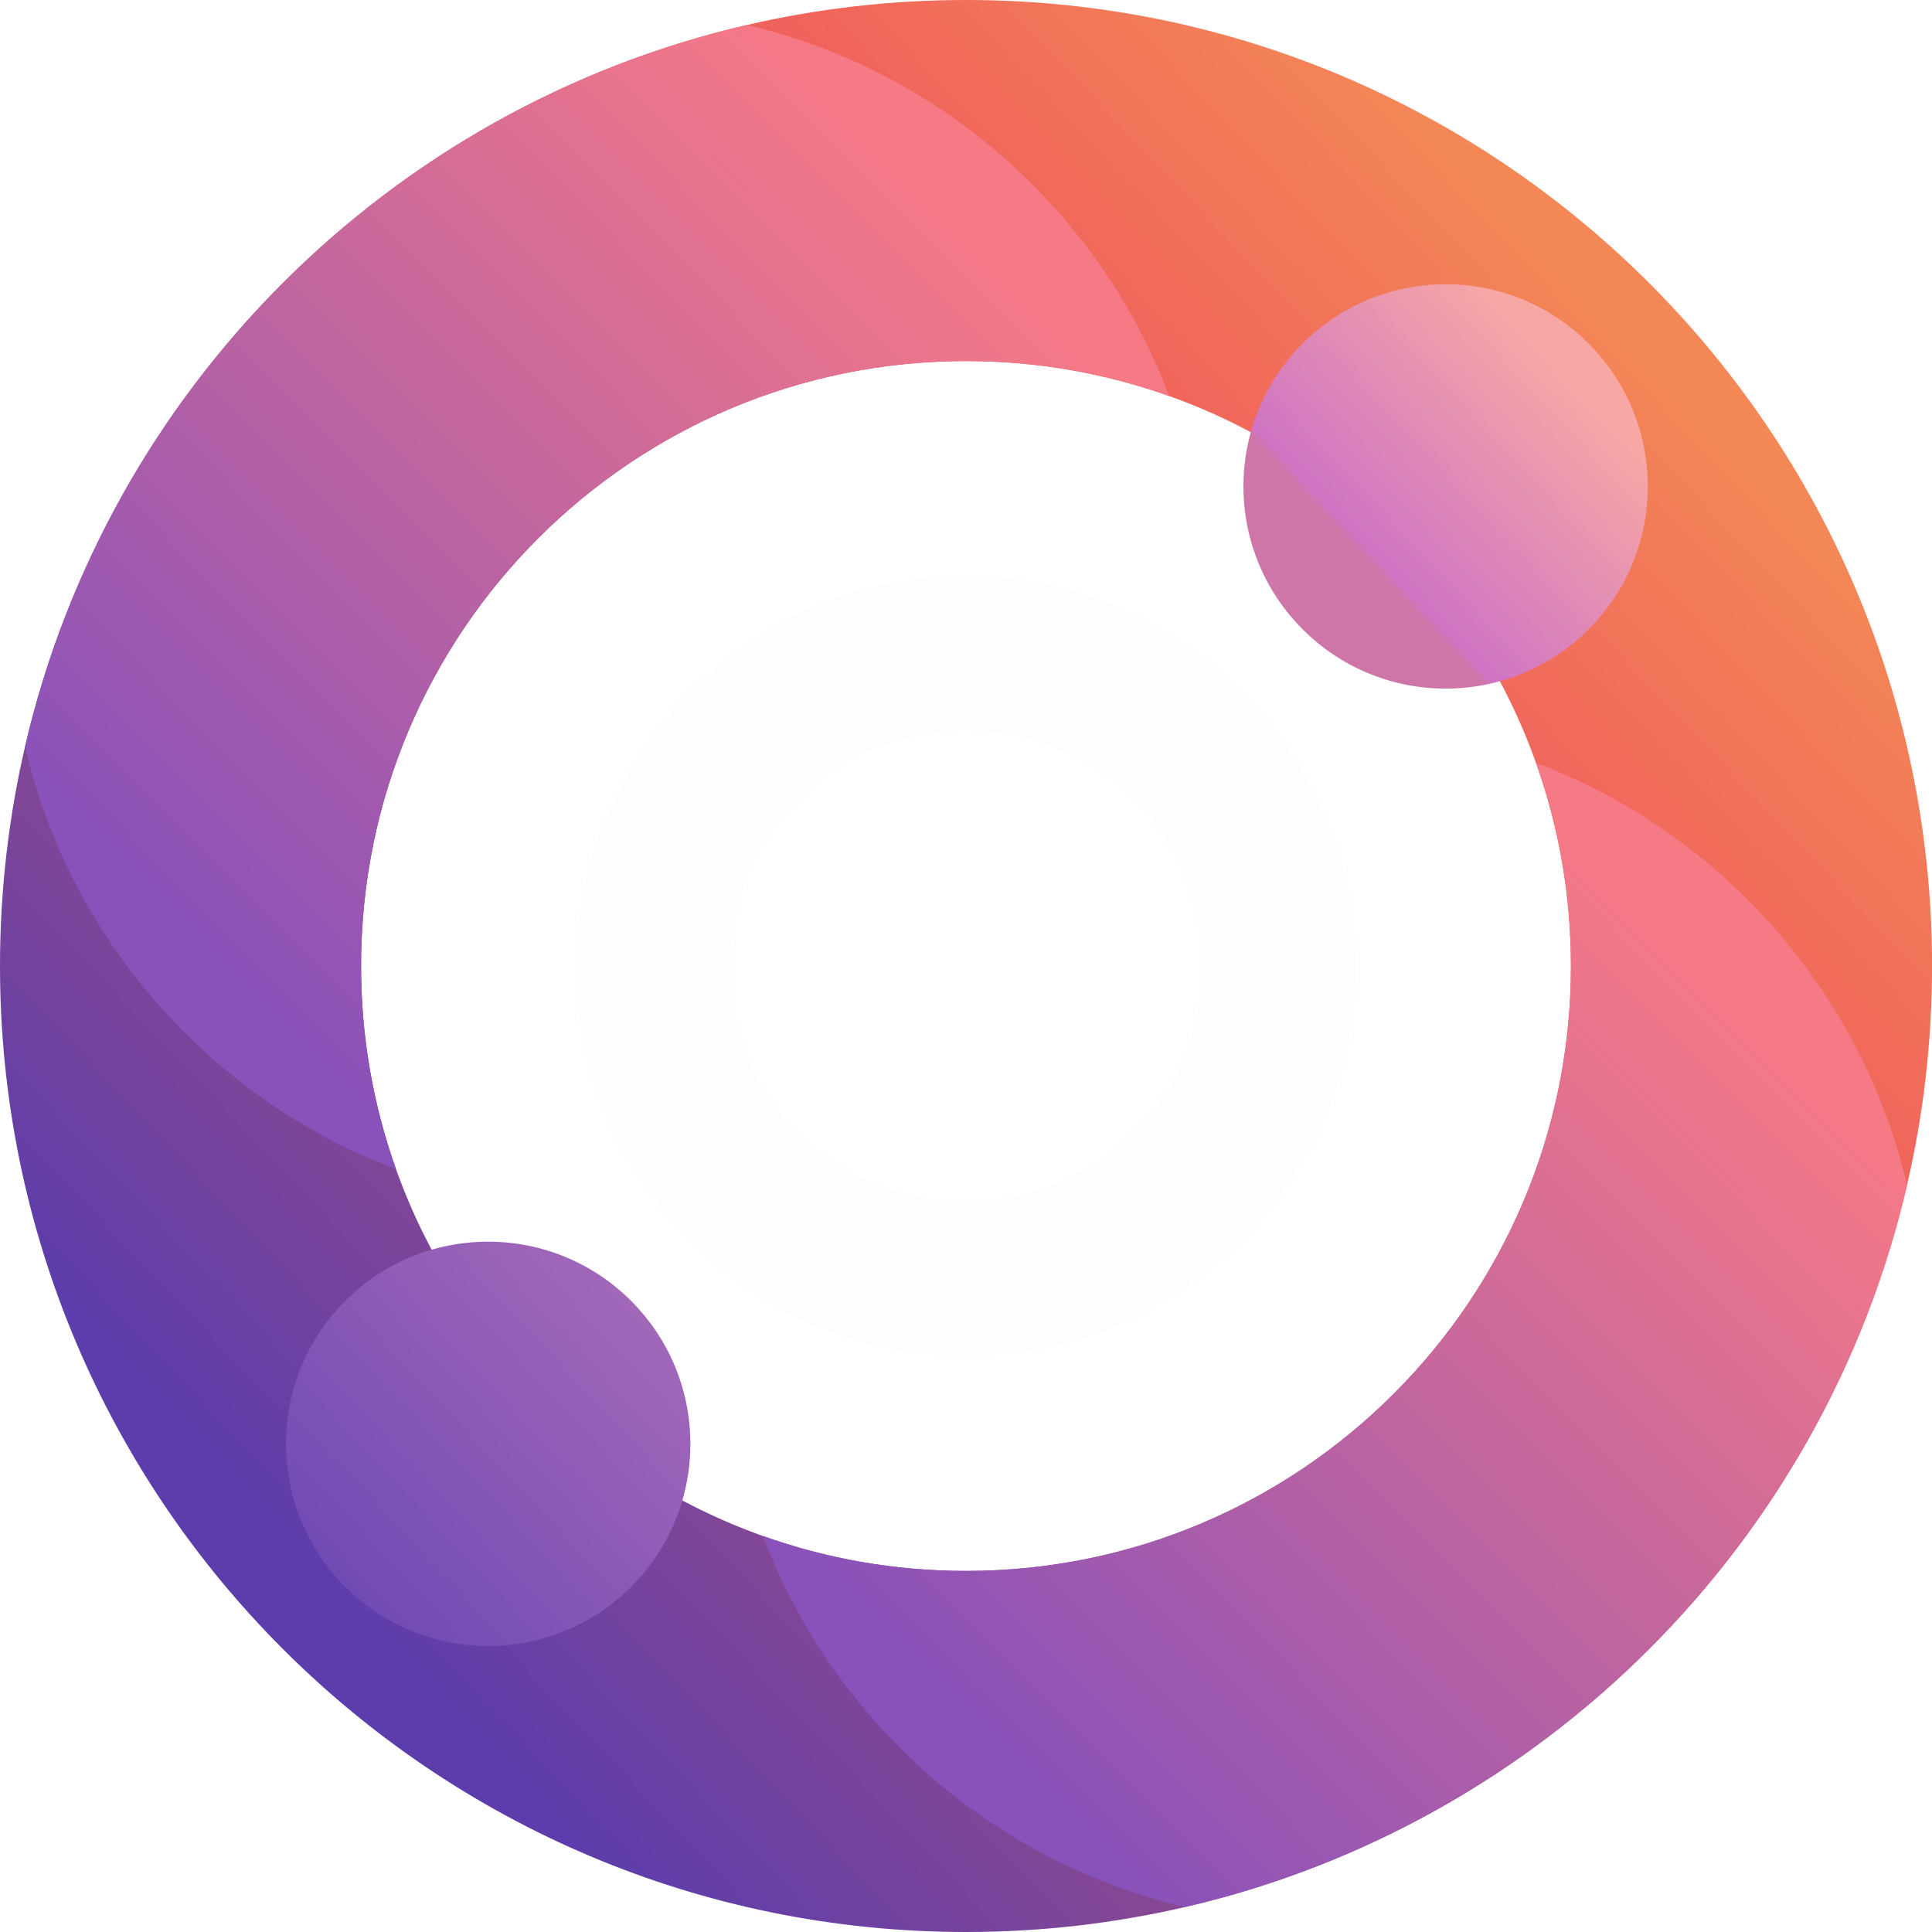
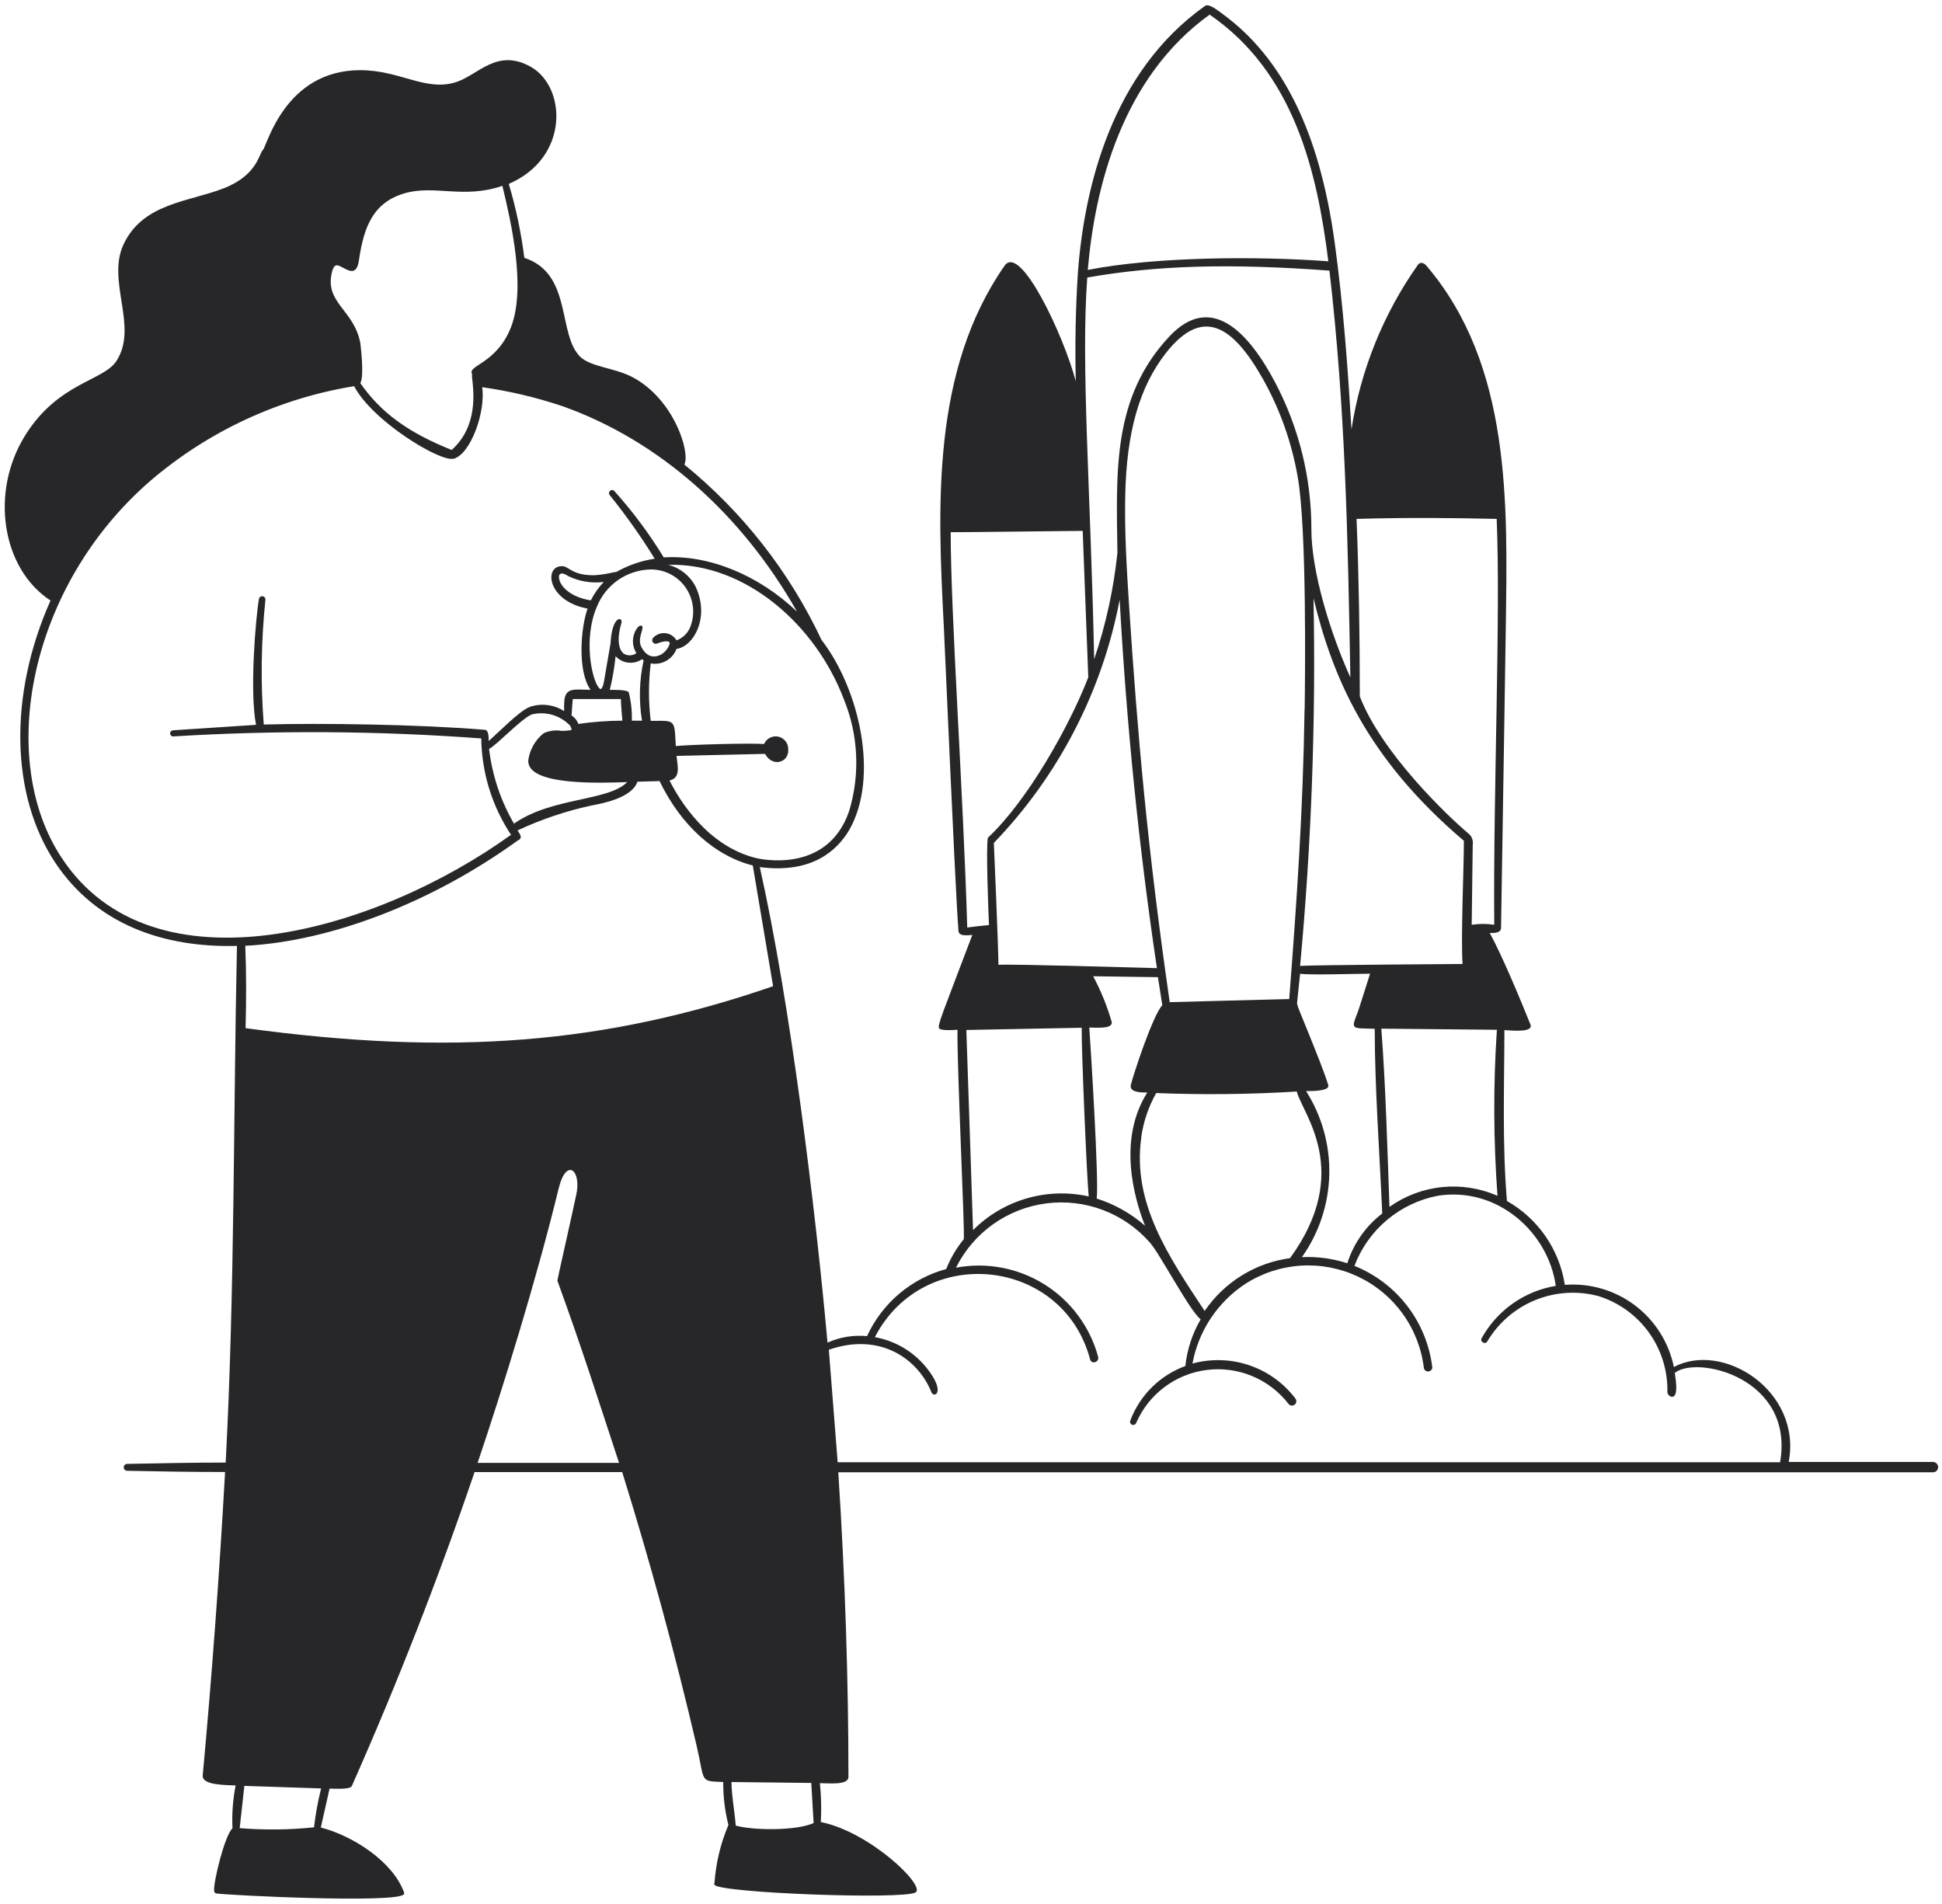
- <svg xmlns="http://www.w3.org/2000/svg" width="36" height="36" viewBox="0 0 36 36" fill="none">
-   <path d="M18 0C16.596 0 15.23 0.161 13.92 0.465C7.255 2.009 2.009 7.255 0.465 13.919C0.161 15.23 0 16.596 0 18C0 27.941 8.059 36 18 36C19.404 36 20.77 35.839 22.081 35.535C28.745 33.991 33.991 28.746 35.535 22.082C35.84 20.771 36.001 19.404 36.001 18C36.001 8.059 27.941 0 18 0ZM18 29.272C16.671 29.272 15.397 29.043 14.213 28.62C11.034 27.487 8.514 24.966 7.38 21.787C6.958 20.604 6.728 19.329 6.728 18C6.728 11.774 11.774 6.728 18 6.728C19.329 6.728 20.603 6.957 21.787 7.38C24.966 8.513 27.487 11.034 28.62 14.213C29.043 15.396 29.272 16.671 29.272 18C29.272 24.226 24.226 29.272 18 29.272Z" fill="url(#paint0_linear_2001_2127)" />
-   <path d="M18 10.735C13.988 10.735 10.735 13.988 10.735 18C10.735 22.012 13.988 25.265 18 25.265C22.012 25.265 25.265 22.012 25.265 18C25.265 13.988 22.013 10.735 18 10.735ZM18 22.393C15.574 22.393 13.607 20.426 13.607 18C13.607 15.574 15.574 13.607 18 13.607C20.426 13.607 22.393 15.574 22.393 18C22.393 20.426 20.426 22.393 18 22.393Z" fill="#FEFCFE" />
-   <path d="M21.786 7.38C20.603 6.957 19.328 6.728 18 6.728C11.774 6.728 6.728 11.774 6.728 18C6.728 19.329 6.958 20.604 7.38 21.787C5.942 21.244 4.593 20.393 3.435 19.235C1.916 17.715 0.926 15.867 0.465 13.919C2.009 7.255 7.255 2.009 13.92 0.465C15.867 0.926 17.715 1.916 19.235 3.435C20.392 4.592 21.243 5.941 21.786 7.38Z" fill="url(#paint1_linear_2001_2127)" />
-   <path d="M35.535 22.082C33.99 28.746 28.745 33.991 22.081 35.535C20.133 35.074 18.285 34.084 16.766 32.565C15.608 31.407 14.757 30.058 14.213 28.62C15.397 29.043 16.671 29.272 18 29.272C24.225 29.272 29.272 24.226 29.272 18C29.272 16.671 29.043 15.396 28.62 14.213C30.058 14.756 31.407 15.607 32.565 16.765C34.084 18.285 35.075 20.134 35.535 22.082Z" fill="url(#paint2_linear_2001_2127)" />
-   <path d="M9.096 30.671C11.177 30.671 12.864 28.985 12.864 26.904C12.864 24.824 11.177 23.137 9.096 23.137C7.016 23.137 5.329 24.824 5.329 26.904C5.329 28.985 7.016 30.671 9.096 30.671Z" fill="url(#paint3_linear_2001_2127)" />
-   <path d="M26.937 12.831C29.017 12.831 30.704 11.144 30.704 9.064C30.704 6.983 29.017 5.297 26.937 5.297C24.857 5.297 23.17 6.983 23.17 9.064C23.17 11.144 24.857 12.831 26.937 12.831Z" fill="url(#paint4_linear_2001_2127)" />
-   <defs>
-     <linearGradient id="paint0_linear_2001_2127" x1="30.556" y1="6.136" x2="5.835" y2="29.495" gradientUnits="userSpaceOnUse">
-       <stop stop-color="#F38856" />
-       <stop offset="0.23" stop-color="#F0625C" />
-       <stop offset="1" stop-color="#5C3DAB" />
-     </linearGradient>
-     <linearGradient id="paint1_linear_2001_2127" x1="16.861" y1="3.052" x2="2.8" y2="17.037" gradientUnits="userSpaceOnUse">
-       <stop stop-color="#F67986" />
-       <stop offset="1" stop-color="#8951BA" />
-     </linearGradient>
-     <linearGradient id="paint2_linear_2001_2127" x1="32.942" y1="19.22" x2="18.881" y2="33.206" gradientUnits="userSpaceOnUse">
-       <stop stop-color="#F67986" />
-       <stop offset="1" stop-color="#8951BA" />
-     </linearGradient>
-     <linearGradient id="paint3_linear_2001_2127" x1="11.847" y1="24.331" x2="6.345" y2="29.478" gradientUnits="userSpaceOnUse">
-       <stop stop-color="#A267B9" />
-       <stop offset="1" stop-color="#704BB4" />
-     </linearGradient>
-     <linearGradient id="paint4_linear_2001_2127" x1="29.227" y1="6.92" x2="25.471" y2="10.435" gradientUnits="userSpaceOnUse">
-       <stop stop-color="#F7A8A5" />
-       <stop offset="0.97" stop-color="#D074C4" />
-       <stop offset="1" stop-color="#CF76A9" />
-     </linearGradient>
-   </defs>
+ <svg xmlns="http://www.w3.org/2000/svg" width="306" height="300" viewBox="0 0 306 300" fill="none">
+   <path d="M304.552 230.352H281.848C283.944 219.152 271.496 211.264 263.752 215.392C262.957 211.511 260.772 208.054 257.608 205.671C254.444 203.287 250.518 202.141 246.568 202.448C246.147 199.699 245.107 197.081 243.527 194.792C241.948 192.503 239.869 190.602 237.448 189.232C236.696 180.272 237.032 171.152 237.048 162.304C238.408 162.4 241.672 162.704 241.144 161.408C239.544 157.44 236.808 150.816 234.744 147.008C235.576 147.008 236.52 147.008 236.52 146.16C236.776 130.8 237.272 98.576 237.272 98.576C237.528 79.504 238.168 57.584 224.776 41.888C224.36 41.392 223.784 41.216 223.416 41.728C217.968 49.441 214.386 58.314 212.952 67.648C212.408 58.528 211.688 48.224 210.28 38.032C207.88 20.736 202.088 9.12 192.68 2.224C191.784 1.568 190.472 0.512 189.88 0.928C175.192 11.328 170.872 29.472 169.848 42.864C169.48 48.56 169.368 54.336 169.512 60.064C167.544 52.72 160.792 38.384 158.312 41.84C146.76 58.384 147.736 79.76 148.712 98.624C150.312 134.56 150.792 143.824 151 146.24C151 147.024 151 147.552 153.208 147.312C148.552 159.648 147.592 161.712 148.008 162.064C148.424 162.416 150.072 162.304 150.872 162.256C150.76 167.648 152.04 193.856 151.864 195.248C150.703 196.663 149.769 198.25 149.096 199.952C146.369 200.694 143.838 202.026 141.681 203.853C139.525 205.681 137.796 207.959 136.616 210.528C134.488 210.32 132.342 210.673 130.392 211.552C128.472 190.256 124.536 158.064 119.72 136.624C127.96 137.696 131.896 134 133.8 130.8C138.6 122.432 135.4 108.528 129.448 100.832C124.41 90.114 117.022 80.67 107.832 73.2C108.808 71.344 106.232 62.912 99.688 59.44C96.888 57.952 93.16 57.84 91.448 56.24C87.784 52.656 90.248 43.12 82.616 40.624C82.123 36.681 81.304 32.785 80.168 28.976C89.768 24.848 89.272 13.68 83.608 10.512C78.328 7.568 75.416 11.744 71.944 12.912C67.144 14.512 63.064 11.056 56.76 11.056C44.872 11.056 42.056 23.024 41.432 23.616C40.808 24.208 40.568 27.584 35.272 29.664C29.64 31.856 22.472 31.984 19.416 38.608C16.824 44.4 21.8 51.472 18.376 56.832C16.376 60.032 9.192 60.224 3.976 68.592C-1.608 77.504 0.264 89.6 7.96 94.624C1.336 109.504 1.64 125.328 8.744 135.984C15.24 145.696 25.832 149.344 37.336 149.04C36.76 176.144 37 203.168 35.56 230.448C30.36 230.448 25.144 230.56 20.04 230.656C19.896 230.656 19.758 230.713 19.656 230.815C19.553 230.917 19.496 231.056 19.496 231.2C19.496 231.344 19.553 231.483 19.656 231.585C19.758 231.687 19.896 231.744 20.04 231.744C24.6 231.84 29.992 231.936 35.464 231.936C34.584 247.824 33.4 263.936 31.944 279.728C31.8 281.328 35.544 281.232 37.128 281.328C36.691 283.55 36.524 285.818 36.632 288.08C35.416 289.152 33.64 296.48 33.736 297.84C33.736 298.128 33.864 298.304 34.056 298.336C35.816 298.624 62.408 299.936 63.64 298.48C63.671 298.424 63.687 298.36 63.687 298.296C63.687 298.232 63.671 298.169 63.64 298.112C61.864 293.312 55.64 289.264 50.552 287.952L51.928 281.824C52.984 281.824 55.128 281.984 55.432 281.424C62.584 265.296 69.096 248.64 74.776 231.952H98.04C102.472 246.178 106.384 260.561 109.768 275.072C111.128 280.928 110.184 280.608 113.96 280.784C113.942 283.066 114.217 285.34 114.776 287.552C113.549 290.44 112.808 293.511 112.584 296.64C112.553 296.694 112.537 296.754 112.537 296.816C112.537 296.878 112.553 296.939 112.584 296.992C113.592 298.272 142.312 299.344 144.28 298.176C145.88 297.152 137.112 288.656 129.336 287.088C129.448 285.045 129.4 282.996 129.192 280.96C130.552 280.96 133.688 281.328 133.688 279.984C133.688 264.88 133.176 248.704 132.088 231.984H304.6C304.817 231.978 305.022 231.886 305.17 231.728C305.319 231.571 305.399 231.361 305.392 231.144C305.386 230.928 305.294 230.723 305.136 230.574C304.979 230.426 304.769 230.346 304.552 230.352ZM87.832 201.808C91.816 212.768 93.944 219.584 97.544 230.496H75.256C79.144 218.992 84.52 201.696 88.056 187.152C89.256 182.352 91.672 184.384 90.792 188.288C89.768 193.104 87.784 201.696 87.832 201.808ZM128.2 287.248C125.464 288.496 118.6 288.416 115.928 287.648C115.752 285.36 115.288 283.072 115.256 280.784L127.832 280.928C127.944 283.04 128.072 285.136 128.2 287.248ZM38.6 149.024C52.04 148.352 68.024 142.208 81.4 132.56C81.688 132.352 81.944 132.304 82.024 132.032C82.104 131.76 82.024 131.536 81.544 130.848C85.302 129.089 89.247 127.763 93.304 126.896C94.904 126.608 99.592 125.712 100.44 123.168L103.928 123.072C107.288 130.032 112.632 134.864 118.616 136.368L121.816 155.392C95.384 164.496 71.256 166.432 38.696 162C38.808 157.696 38.824 153.328 38.648 149.024H38.6ZM80.536 51.504C78.296 57.312 73.624 57.552 74.376 58.928V59.424C74.68 61.968 75.272 67.2 71.176 70.896C64.264 68.144 59.976 64.976 56.776 60.368C57.448 59.2 56.776 54.096 56.776 54.048C55.784 48.832 51.24 47.776 52.264 43.056C52.408 42.368 52.616 41.968 52.888 41.84C53.784 41.44 56.088 44.528 56.568 40.944C57.32 35.824 58.76 31.872 63.832 30.432C68.536 29.104 73.08 31.376 79.16 29.28C80.536 34.976 82.904 45.28 80.536 51.504ZM71.416 72.304C74.184 71.616 76.552 64.816 75.976 61.008C80.294 61.618 84.547 62.625 88.68 64.016C103.72 69.376 116.776 80.832 125.592 96.384C119.576 90.624 111.704 87.376 104.584 87.824C102.314 84.104 99.706 80.601 96.792 77.36C96.749 77.312 96.696 77.274 96.636 77.247C96.577 77.221 96.513 77.207 96.448 77.207C96.383 77.207 96.319 77.221 96.26 77.247C96.201 77.274 96.148 77.312 96.104 77.36C96.058 77.405 96.022 77.458 95.997 77.517C95.972 77.576 95.959 77.64 95.959 77.704C95.959 77.768 95.972 77.832 95.997 77.891C96.022 77.95 96.058 78.003 96.104 78.048C98.66 81.227 101.017 84.561 103.16 88.032C101.04 88.352 98.995 89.057 97.128 90.112C96.826 90.142 96.526 90.195 96.232 90.272C95.354 90.471 94.46 90.594 93.56 90.64C89.816 90.64 89.672 89.04 88.328 89.216C85.656 89.488 86.44 94.768 92.584 95.888C91.48 98.976 90.984 105.776 93.048 108.688C90.584 108.688 89 108.176 88.904 110.688C88.872 111.141 88.872 111.595 88.904 112.048C88.111 111.538 87.213 111.212 86.277 111.096C85.341 110.979 84.39 111.075 83.496 111.376C81.816 112.016 78.616 115.36 77 116.752C77 116.08 77 115.056 76.408 114.992C66.248 114.144 50.808 113.904 41.56 114.16C41.053 107.632 41.139 101.072 41.816 94.56C41.844 94.426 41.817 94.287 41.742 94.173C41.667 94.059 41.55 93.98 41.416 93.952C41.283 93.924 41.143 93.951 41.029 94.026C40.915 94.101 40.836 94.218 40.808 94.352C40.296 97.232 39.304 108.976 40.344 114.208L27.24 115.072C27.143 115.081 27.052 115.12 26.977 115.182C26.903 115.244 26.849 115.328 26.823 115.421C26.797 115.515 26.8 115.614 26.832 115.706C26.863 115.798 26.922 115.878 27 115.936C27.045 115.976 27.099 116.006 27.157 116.023C27.215 116.039 27.277 116.043 27.336 116.032C43.49 115.043 59.693 115.15 75.832 116.352C75.907 121.758 77.534 127.029 80.52 131.536C59.176 146.912 24.056 156.96 9.72 135.168C-0.6 119.6 4.52 92.4 23.656 75.792C32.797 67.955 43.917 62.785 55.8 60.848C58.696 66.368 69.32 72.784 71.4 72.272L71.416 72.304ZM95.128 91.696C94.313 92.557 93.628 93.533 93.096 94.592C90.104 94.144 88.408 92.576 88.12 91.28C87.896 90.384 88.424 90.016 89.528 90.768C91.265 91.615 93.211 91.938 95.128 91.696ZM102.904 100.512C102.823 100.605 102.775 100.723 102.768 100.846C102.76 100.97 102.794 101.092 102.863 101.194C102.933 101.296 103.034 101.373 103.151 101.412C103.269 101.45 103.396 101.449 103.512 101.408C104.808 100.896 105.416 101.008 105.512 101.248C105.608 101.488 105.096 102.672 104.056 103.184C103.384 103.52 102.088 103.824 101.096 102.016C100.28 100.544 101.672 98.928 101.096 98.592C100.52 98.256 98.888 100.736 100.28 102.912C99.993 103.123 99.649 103.243 99.292 103.257C98.936 103.272 98.584 103.179 98.28 102.992C97.576 102.448 97.096 100.928 97.912 98.192C98.216 97.136 96.424 96.864 96.2 101.392C96.104 102.016 95.416 105.856 95.208 107.152C95 108.448 94.712 108.544 94.68 108.56C94.648 108.576 94.504 108.56 94.376 108.384C93.24 107.104 91.88 100.592 94.056 95.584C94.733 93.895 95.888 92.441 97.381 91.4C98.873 90.36 100.638 89.779 102.456 89.728C103.526 89.708 104.585 89.946 105.542 90.423C106.5 90.899 107.328 91.6 107.957 92.466C108.585 93.332 108.995 94.337 109.152 95.395C109.308 96.453 109.207 97.533 108.856 98.544C108.684 99.082 108.391 99.573 108 99.981C107.609 100.388 107.13 100.701 106.6 100.896C106.418 100.584 106.164 100.319 105.86 100.123C105.556 99.927 105.209 99.805 104.85 99.768C104.49 99.73 104.126 99.778 103.788 99.907C103.45 100.037 103.147 100.244 102.904 100.512ZM91.128 114.064C90.932 113.512 90.554 113.044 90.056 112.736L90.248 110.144H97.832C97.832 111.008 98.072 113.552 98.072 113.552C95.749 113.562 93.428 113.733 91.128 114.064ZM96.088 108.704C96.511 106.956 96.815 105.181 97 103.392C97.52 103.959 98.227 104.319 98.991 104.407C99.755 104.495 100.525 104.305 101.16 103.872L101.416 104.048C100.732 107.172 100.645 110.396 101.16 113.552H99.56C99.604 112.038 99.437 110.525 99.064 109.056C98.6 108.64 96.792 108.704 96.088 108.704ZM83.768 112.576C84.841 112.308 85.965 112.328 87.027 112.634C88.089 112.941 89.051 113.522 89.816 114.32C90.104 114.8 90.056 114.96 90.04 115.008C90.024 115.056 89.08 115.184 88.44 115.152C87.495 114.999 86.525 115.133 85.656 115.536C84.337 116.594 83.473 118.117 83.24 119.792C83 123.872 94.792 123.36 98.824 123.232C95.848 126.272 86.984 125.584 80.984 129.776C78.888 126.159 77.553 122.152 77.064 118C78.12 117.52 82.072 113.312 83.768 112.576ZM133.8 127.792C130.344 137.888 119.512 135.296 119.064 135.184C111.512 133.28 107.144 126.24 105.496 122.976C107.288 122.56 106.776 120.8 106.6 119.104L120.552 118.784C121.672 120.912 124.328 120.208 124.2 118.08C124.217 117.617 124.07 117.163 123.787 116.796C123.504 116.43 123.101 116.174 122.649 116.073C122.196 115.972 121.723 116.033 121.311 116.245C120.899 116.457 120.574 116.806 120.392 117.232C118.392 117.056 108.552 117.328 106.488 117.552C106.248 113.264 106.488 113.568 102.536 113.584C102.168 110.577 102.168 107.536 102.536 104.528C103.374 104.684 104.241 104.541 104.984 104.123C105.727 103.704 106.299 103.038 106.6 102.24C109.256 101.904 111.928 97.296 109.576 92.368C109.136 91.541 108.529 90.814 107.794 90.233C107.059 89.652 106.211 89.229 105.304 88.992C117.512 88.672 128.568 98.512 132.984 110.224C133.208 110.224 133.352 110.064 132.984 110.224C135.257 115.814 135.545 122.015 133.8 127.792ZM50.6 281.792C50.091 283.808 49.717 285.855 49.48 287.92C45.589 288.323 41.668 288.366 37.768 288.048C38.024 285.824 38.264 283.616 38.504 281.392L50.6 281.792ZM263.88 216.336C267.368 213.472 282.792 217.12 280.488 230.4H131.992L130.6 212.672C138.712 209.856 144.664 214.144 146.76 219.36C147.128 220.336 149.192 219.504 145.976 215.488C143.933 212.962 141.047 211.258 137.848 210.688C145.592 195.776 167.512 198.16 171.768 214.192C171.992 215.04 173.256 214.624 173.032 213.776C171.748 209.048 168.73 204.978 164.578 202.377C160.426 199.776 155.446 198.836 150.632 199.744C151.989 197.017 153.996 194.666 156.477 192.898C158.958 191.131 161.837 190.002 164.857 189.612C167.878 189.221 170.949 189.581 173.798 190.659C176.647 191.736 179.187 193.5 181.192 195.792C182.664 197.392 187.592 206.768 189.192 207.872C187.877 210.128 187.053 212.636 186.776 215.232C184.798 215.957 183 217.1 181.503 218.582C180.007 220.065 178.847 221.853 178.104 223.824C178.051 223.945 178.048 224.082 178.096 224.205C178.144 224.328 178.239 224.427 178.36 224.48C178.481 224.533 178.618 224.536 178.741 224.488C178.864 224.44 178.963 224.345 179.016 224.224C179.984 221.982 181.52 220.03 183.472 218.563C185.424 217.095 187.726 216.162 190.149 215.855C192.572 215.548 195.033 215.878 197.289 216.813C199.546 217.747 201.52 219.254 203.016 221.184C203.122 221.333 203.283 221.433 203.463 221.463C203.643 221.493 203.828 221.45 203.976 221.344C204.125 221.238 204.225 221.077 204.255 220.897C204.285 220.717 204.242 220.533 204.136 220.384C202.293 217.943 199.76 216.111 196.865 215.125C193.971 214.138 190.846 214.041 187.896 214.848C188.366 212.3 189.347 209.874 190.78 207.716C192.213 205.557 194.067 203.711 196.232 202.288C198.85 200.61 201.851 199.624 204.954 199.424C208.057 199.224 211.16 199.815 213.972 201.142C216.784 202.47 219.212 204.49 221.029 207.013C222.846 209.537 223.993 212.48 224.36 215.568C224.395 215.728 224.486 215.869 224.618 215.966C224.749 216.063 224.911 216.109 225.073 216.095C225.236 216.081 225.388 216.009 225.501 215.891C225.614 215.774 225.681 215.619 225.688 215.456C225.264 211.934 223.902 208.591 221.743 205.776C219.584 202.961 216.708 200.779 213.416 199.456C214.484 196.639 216.257 194.143 218.565 192.207C220.873 190.271 223.64 188.96 226.6 188.4C235.944 186.96 243.96 194.144 245.144 202.608C242.696 203.013 240.372 203.968 238.346 205.401C236.32 206.834 234.646 208.707 233.448 210.88C233.16 211.424 234.04 211.904 234.344 211.376C236.091 208.423 238.76 206.126 241.939 204.837C245.119 203.547 248.634 203.338 251.944 204.24C255.129 205.255 257.9 207.272 259.844 209.992C261.788 212.711 262.8 215.986 262.728 219.328C262.728 219.76 263.304 220.304 263.736 220C263.912 219.888 264.424 219.52 263.896 216.336H263.88ZM171.32 43.728C182.296 41.808 193.72 41.472 209.48 42.64C212.008 64.384 212.376 84.864 212.776 106.736C209.704 99.952 206.584 90.048 206.632 83.216C206.617 75.269 204.685 67.442 201 60.4C196.616 52.032 190.68 46.112 184.216 53.056C175.256 62.656 175.896 74.24 176.072 87.088C175.479 92.802 174.25 98.431 172.408 103.872C171.848 77.2 170.296 57.552 171.32 43.728ZM235.448 145.712C234.271 145.528 233.073 145.528 231.896 145.712L232.056 133.104C232.103 132.818 232.084 132.526 232.001 132.249C231.918 131.971 231.773 131.717 231.576 131.504C227.912 128.432 217.656 118.544 214.264 109.728C214.264 100.448 214.12 91.04 213.752 81.76C221.864 81.52 229.448 81.616 235.832 81.76C236.472 97.36 235.272 124.624 235.448 145.712ZM171.544 188.512C168.305 187.792 164.936 187.901 161.751 188.83C158.565 189.759 155.665 191.476 153.32 193.824C153.208 190.384 152.504 169.008 152.264 162.288L170.44 161.936C170.392 165.184 171.24 185.376 171.544 188.512ZM206.968 94.256C209.896 106.368 215.144 119.312 230.664 132.48C230.664 136.8 230.168 147.728 230.456 151.888C230.136 151.888 206.584 152.048 204.856 152.192C206.646 132.935 207.351 113.592 206.968 94.256ZM176.424 94.496C177.496 114.096 179.464 133.6 182.296 152.544C178.376 152.448 159.992 151.888 157.32 152.016C157.32 149.392 156.664 134.288 156.6 132.816C166.791 122.24 173.68 108.924 176.424 94.496ZM171.624 161.904C172.776 161.904 175.32 162.176 175.176 161.04C174.457 158.538 173.476 156.12 172.248 153.824L182.456 153.968C182.696 155.44 182.92 156.912 183.144 158.384C181.64 159.984 178.6 169.264 178.184 170.944C178.152 171.056 178.147 171.173 178.169 171.287C178.192 171.401 178.241 171.509 178.312 171.6C178.696 172.08 179.704 172.144 180.776 172.144C176.12 179.52 178.648 188.64 180.424 193.136C178.21 191.195 175.616 189.735 172.808 188.848C173.176 185.92 171.832 164.592 171.64 161.904H171.624ZM179.816 179.248C180.155 176.778 180.959 174.395 182.184 172.224C189.565 172.52 196.956 172.44 204.328 171.984C205.208 175.456 213.224 184.56 203.272 198.24C200.571 198.606 197.978 199.536 195.66 200.969C193.341 202.403 191.351 204.308 189.816 206.56C184.152 198 178.376 189.552 179.832 179.248H179.816ZM205.56 111.696C205.32 127.824 204.328 141.952 203.144 157.408L184.312 157.904C180.76 133.312 179.24 115.712 177.912 95.504C177.544 89.776 177.176 83.84 177.304 78.032C177.512 68.064 179.544 60.96 183.704 55.632C189.592 48.128 194.36 51.472 199.032 59.776C201.715 64.57 203.56 69.786 204.488 75.2C205.928 83.36 205.64 107.04 205.576 111.696H205.56ZM212.28 199.04C209.978 198.294 207.561 197.969 205.144 198.08C207.836 194.277 209.336 189.758 209.453 185.1C209.57 180.442 208.298 175.854 205.8 171.92C206.84 171.92 209.608 171.92 209.288 170.944C208.744 169.12 207.208 165.328 205.976 162.272C205.176 160.256 204.376 158.512 204.376 158.048C204.472 157.2 204.856 153.424 204.856 153.424C206.344 153.664 213.464 153.424 215.88 153.424C213.848 159.824 214.12 159.024 213.688 160.128C213.368 160.976 213.208 161.392 213.416 161.728C213.624 162.064 214.472 162.048 216.616 162.096C216.616 171.328 217.4 182 217.8 191.2C215.208 193.19 213.287 195.926 212.296 199.04H212.28ZM217.64 162.08L235.864 162.256C235.284 170.968 235.316 179.709 235.96 188.416C233.214 187.212 230.202 186.739 227.218 187.045C224.235 187.35 221.382 188.424 218.936 190.16C218.6 180.8 218.344 171.184 217.656 162.08H217.64ZM171.4 42.528C172.504 29.584 176.76 12.256 190.6 2.304C203.912 11.44 207.544 27.04 209.304 41.168C197.96 40.336 181.992 40.448 171.416 42.528H171.4ZM149.8 83.856C153.528 83.856 167.4 83.664 170.6 83.648C170.888 91.328 171.182 99.019 171.48 106.72C168.52 114.4 161.88 126.208 155.656 132C155.336 133.6 155.752 143.904 155.832 145.76C154.664 145.872 153.496 145.984 152.408 146.144C151.768 124.608 149.8 96.784 149.8 83.856Z" fill="#27272A" />
</svg>
